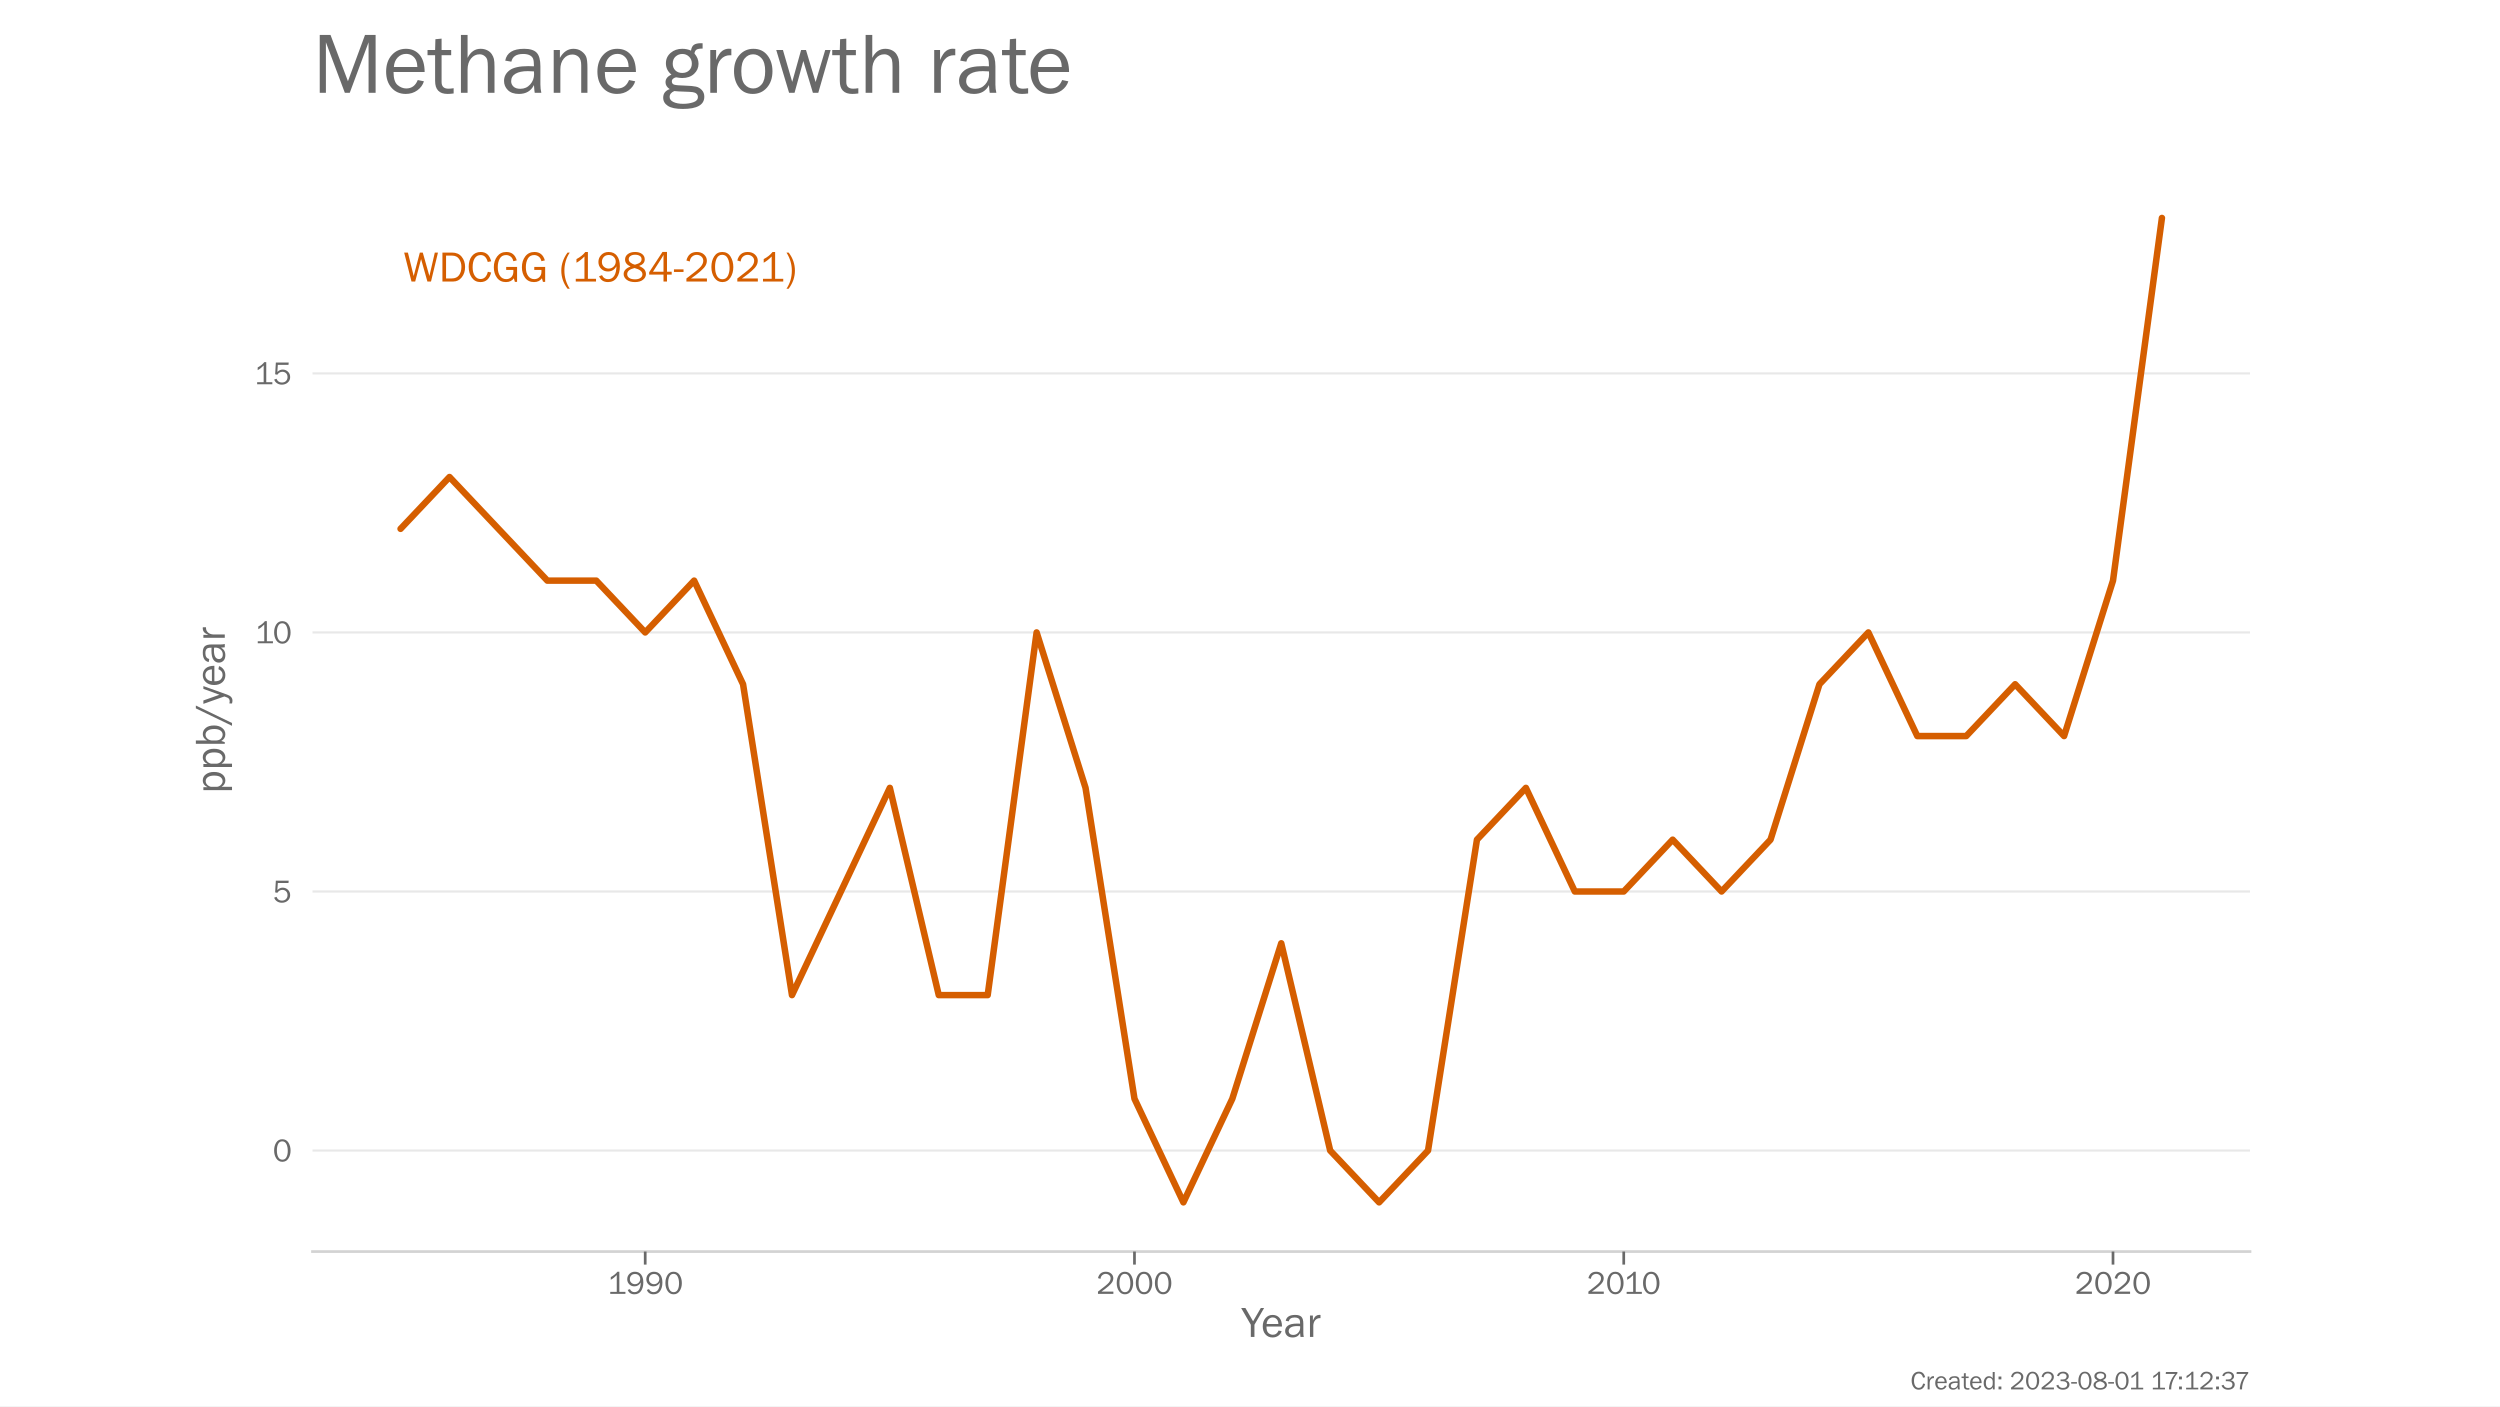
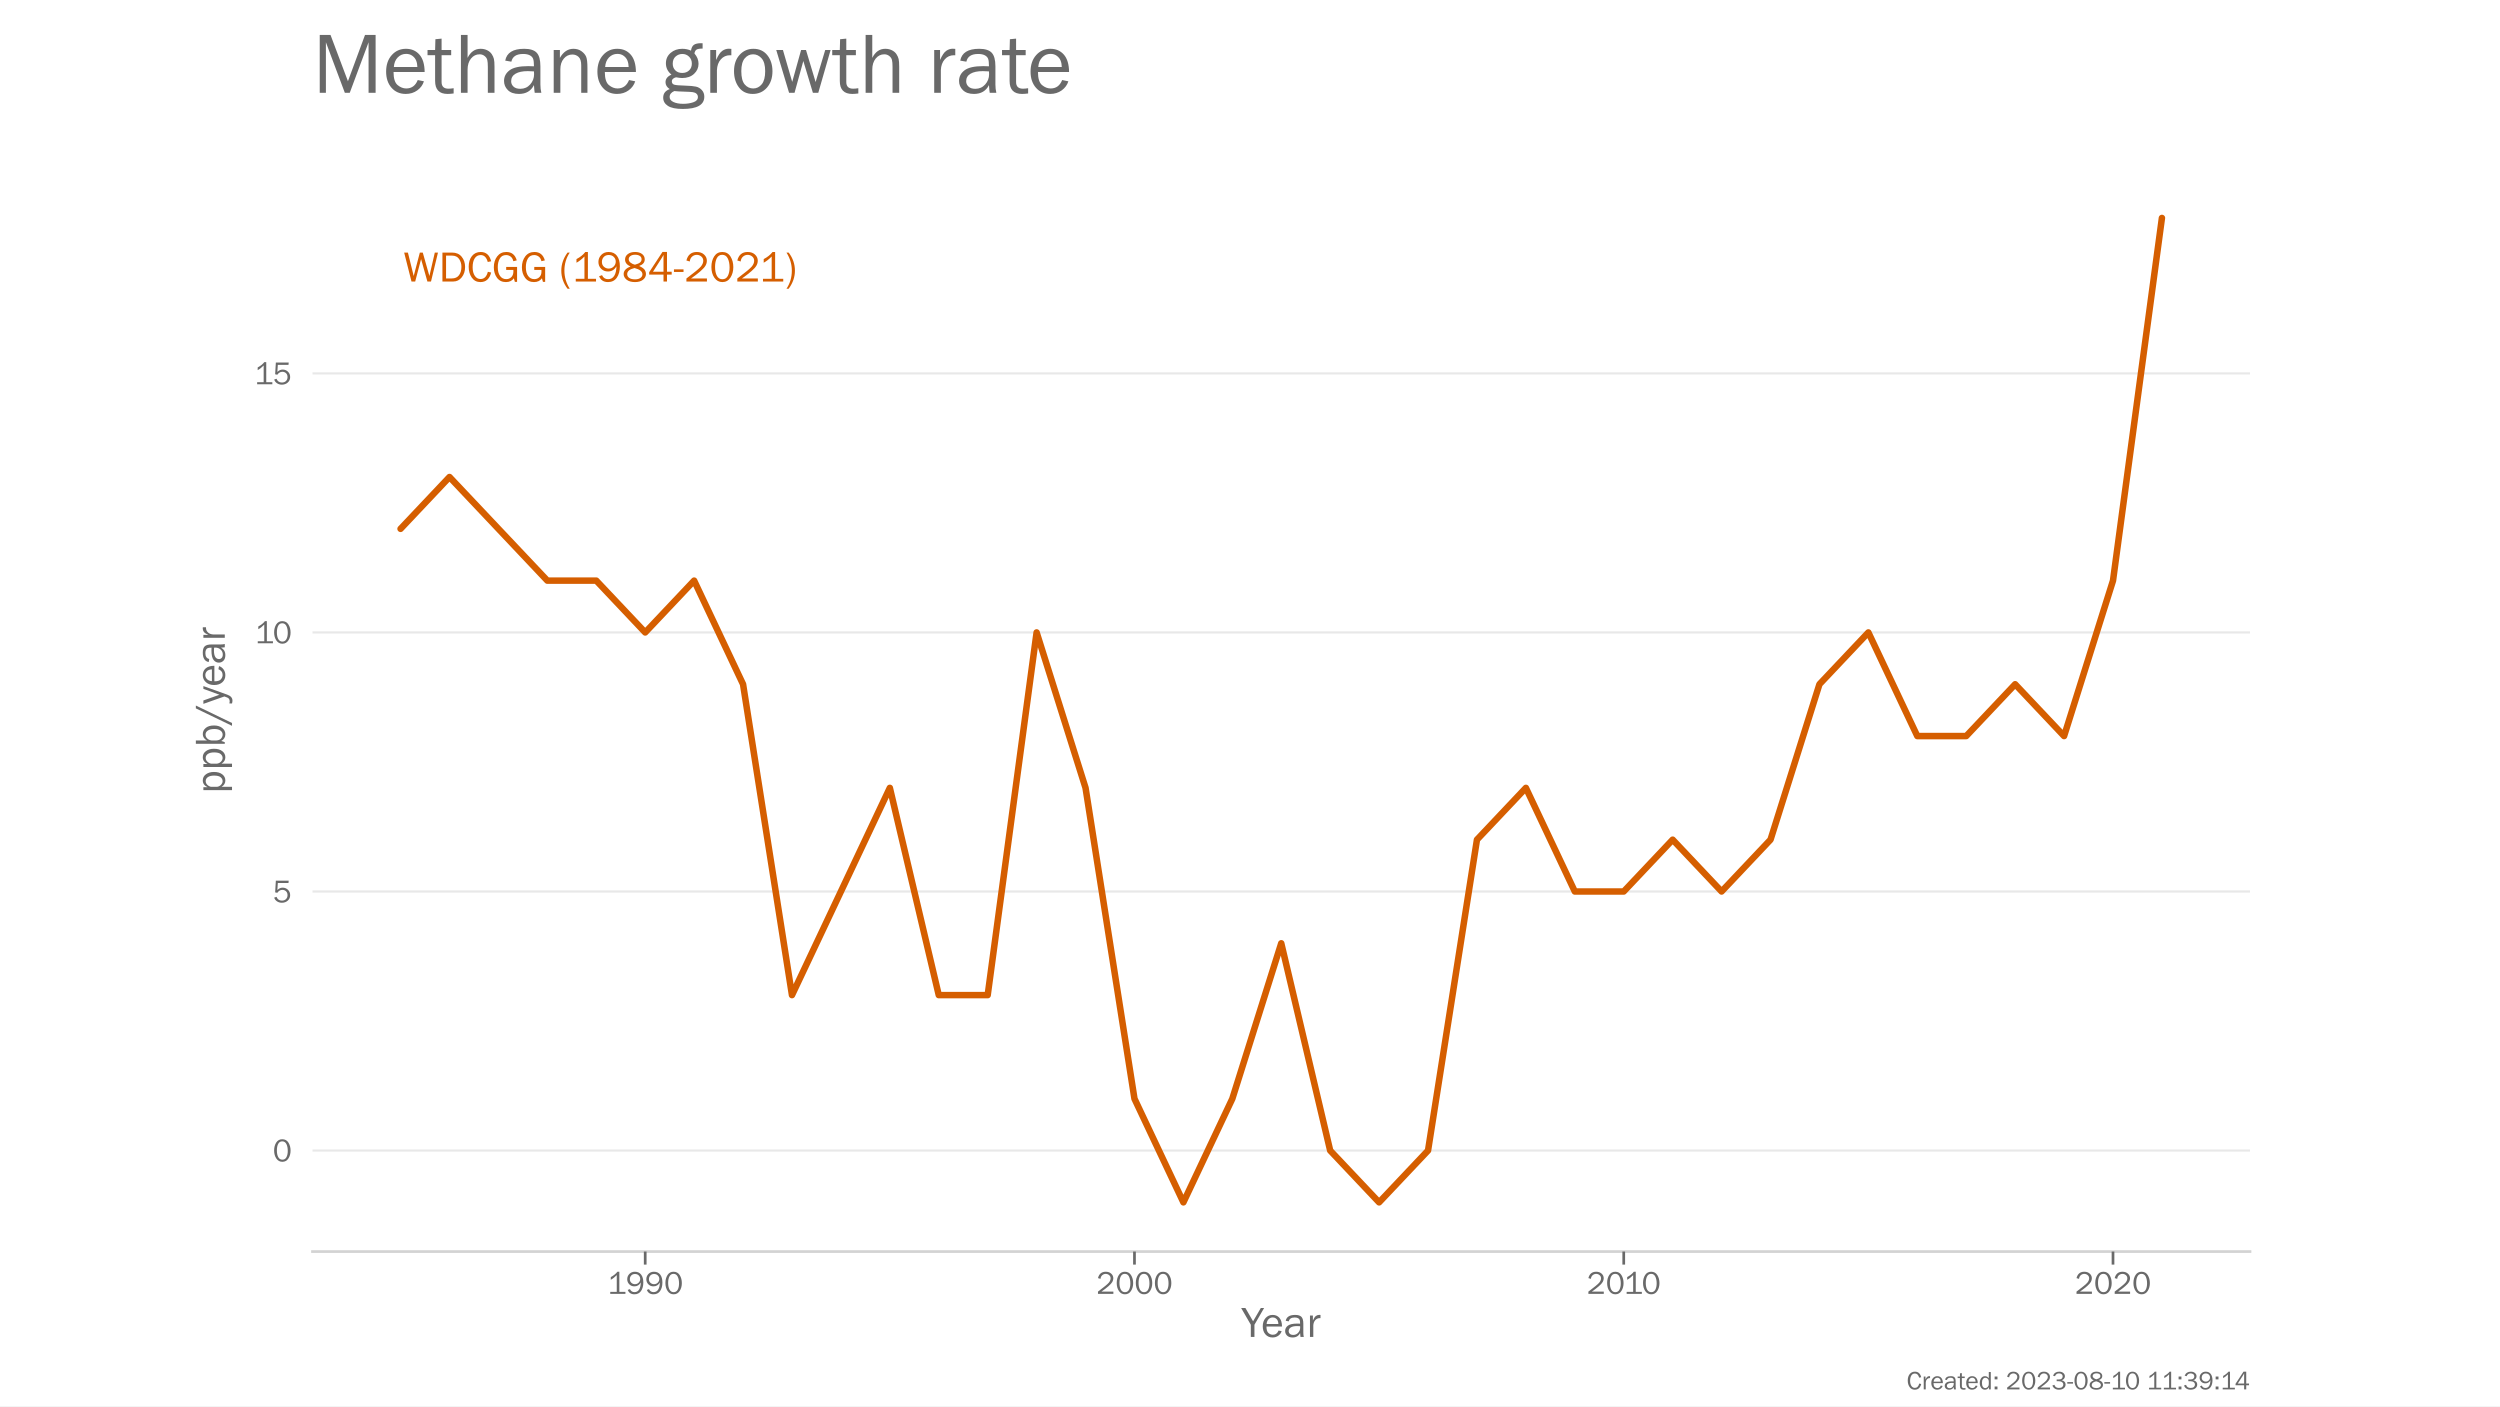
<svg xmlns="http://www.w3.org/2000/svg" xmlns:xlink="http://www.w3.org/1999/xlink" height="648pt" version="1.1" viewBox="0 0 1152 648" width="1152pt">
  <defs>
    <style type="text/css">*{stroke-linecap:butt;stroke-linejoin:round;}</style>
  </defs>
  <g id="figure_1">
    <g id="patch_1">
      <path d="M 0 648  L 1152 648  L 1152 0  L 0 0  z " style="fill:#ffffff;" />
    </g>
    <g id="axes_1">
      <g id="patch_2">
        <path d="M 144 576.72  L 1036.8 576.72  L 1036.8 77.76  L 144 77.76  z " style="fill:none;" />
      </g>
      <g id="patch_3">
        <path d="M 144 576.72  L 1036.8 576.72  " style="fill:none;stroke:#d3d3d3;stroke-linecap:square;stroke-linejoin:miter;stroke-width:1.25;" />
      </g>
      <g id="matplotlib.axis_1">
        <g id="xtick_1">
          <g id="line2d_1">
            <defs>
-               <path d="M 0 0  L 0 6  " id="m5a8152a67e" style="stroke:#696969;stroke-width:1.25;" />
-             </defs>
-             <g>
-               <use style="fill:#696969;stroke:#696969;stroke-width:1.25;" x="297.309" xlink:href="#m5a8152a67e" y="576.72" />
+               <path d="M 0 0  L 0 6  " id="m7f3aa526be" style="stroke:#696969;stroke-width:1.25;" />
+             </defs>
+             <g>
+               <use style="fill:#696969;stroke:#696969;stroke-width:1.25;" x="297.309" xlink:href="#m7f3aa526be" y="576.72" />
            </g>
          </g>
          <g id="text_1">
            <g style="fill:#696969;" transform="translate(279.82 596.2184)scale(0.15 -0.15)">
              <defs>
                <path d="M 55.859 6.203  L 55.859 0  L 9.188 0  L 9.188 6.203  L 29.203 6.203  L 29.203 57.672  Q 20.359 48.438 10.844 43.266  L 10.844 51.656  Q 23.969 58.547 31.203 68.016  L 37.156 68.016  L 37.156 6.203  z " id="FranklinGothic-Book-49" />
                <path d="M 5.719 12.156  L 12.406 14.594  Q 16.547 5.375 26.375 5.375  Q 35.891 5.375 40.703 13.375  Q 45.516 21.391 45.656 35.109  Q 39.109 23.094 25.984 23.094  Q 16.703 23.094 10.406 29.422  Q 4.109 35.75 4.109 45.062  Q 4.109 54.547 10.719 61.281  Q 17.328 68.016 27.594 68.016  Q 40.141 68.016 46.828 59.203  Q 53.516 50.391 53.516 34.969  Q 53.516 18.75 46.438 8.719  Q 39.359 -1.312 26.266 -1.312  Q 10.984 -1.312 5.719 12.156  z M 27.828 29.781  Q 34.719 29.781 39.375 34.594  Q 44.047 39.406 44.047 45.844  Q 44.047 52.094 39.625 56.578  Q 35.203 61.078 27.984 61.078  Q 20.656 61.078 16.406 56.469  Q 12.156 51.859 12.156 45.219  Q 12.156 38.094 16.859 33.938  Q 21.578 29.781 27.828 29.781  z " id="FranklinGothic-Book-57" />
                <path d="M 29.391 -1.312  Q 17.875 -1.312 10.984 8.672  Q 4.109 18.656 4.109 33.453  Q 4.109 48 10.641 58  Q 17.188 68.016 29.156 68.016  Q 41.656 68.016 48.125 57.562  Q 54.594 47.125 54.594 33.062  Q 54.594 19.281 47.953 8.984  Q 41.312 -1.312 29.391 -1.312  z M 29.438 5.219  Q 37.891 5.219 41.938 12.859  Q 46 20.516 46 32.078  Q 46 44.734 41.844 53.125  Q 37.703 61.531 29.047 61.531  Q 20.703 61.531 16.625 53.859  Q 12.547 46.188 12.547 33.688  Q 12.547 20.703 16.844 12.953  Q 21.141 5.219 29.438 5.219  z " id="FranklinGothic-Book-48" />
              </defs>
              <use xlink:href="#FranklinGothic-Book-49" />
              <use x="57.268" xlink:href="#FranklinGothic-Book-57" />
              <use x="115.91" xlink:href="#FranklinGothic-Book-57" />
              <use x="174.553" xlink:href="#FranklinGothic-Book-48" />
            </g>
          </g>
        </g>
        <g id="xtick_2">
          <g id="line2d_2">
            <g>
-               <use style="fill:#696969;stroke:#696969;stroke-width:1.25;" x="522.764" xlink:href="#m5a8152a67e" y="576.72" />
+               <use style="fill:#696969;stroke:#696969;stroke-width:1.25;" x="522.764" xlink:href="#m7f3aa526be" y="576.72" />
            </g>
          </g>
          <g id="text_2">
            <g style="fill:#696969;" transform="translate(505.1714 596.2184)scale(0.15 -0.15)">
              <defs>
                <path d="M 52.484 6.938  L 52.484 0  L 5.172 0  L 5.172 6.938  Q 33.203 27.938 38.594 34.594  Q 44 41.266 44 47.797  Q 44 53.906 39.453 57.656  Q 34.906 61.422 29 61.422  Q 22.906 61.422 18.219 57.297  Q 13.531 53.172 12.938 46.094  L 5.172 48.438  Q 10.062 68.016 29.109 68.016  Q 39.406 68.016 45.844 62.156  Q 52.297 56.297 52.297 47.859  Q 52.297 42.047 49.234 36.672  Q 46.188 31.297 37.688 23.828  Q 29.203 16.359 15.719 6.938  z " id="FranklinGothic-Book-50" />
              </defs>
              <use xlink:href="#FranklinGothic-Book-50" />
              <use x="58.643" xlink:href="#FranklinGothic-Book-48" />
              <use x="117.285" xlink:href="#FranklinGothic-Book-48" />
              <use x="175.928" xlink:href="#FranklinGothic-Book-48" />
            </g>
          </g>
        </g>
        <g id="xtick_3">
          <g id="line2d_3">
            <g>
-               <use style="fill:#696969;stroke:#696969;stroke-width:1.25;" x="748.218" xlink:href="#m5a8152a67e" y="576.72" />
+               <use style="fill:#696969;stroke:#696969;stroke-width:1.25;" x="748.218" xlink:href="#m7f3aa526be" y="576.72" />
            </g>
          </g>
          <g id="text_3">
            <g style="fill:#696969;" transform="translate(731.151 596.2184)scale(0.15 -0.15)">
              <use xlink:href="#FranklinGothic-Book-50" />
              <use x="58.643" xlink:href="#FranklinGothic-Book-48" />
              <use x="113.535" xlink:href="#FranklinGothic-Book-49" />
              <use x="168.928" xlink:href="#FranklinGothic-Book-48" />
            </g>
          </g>
        </g>
        <g id="xtick_4">
          <g id="line2d_4">
            <g>
-               <use style="fill:#696969;stroke:#696969;stroke-width:1.25;" x="973.673" xlink:href="#m5a8152a67e" y="576.72" />
+               <use style="fill:#696969;stroke:#696969;stroke-width:1.25;" x="973.673" xlink:href="#m7f3aa526be" y="576.72" />
            </g>
          </g>
          <g id="text_4">
            <g style="fill:#696969;" transform="translate(956.0805 596.2184)scale(0.15 -0.15)">
              <use xlink:href="#FranklinGothic-Book-50" />
              <use x="58.643" xlink:href="#FranklinGothic-Book-48" />
              <use x="117.285" xlink:href="#FranklinGothic-Book-50" />
              <use x="175.928" xlink:href="#FranklinGothic-Book-48" />
            </g>
          </g>
        </g>
        <g id="text_5">
          <g style="fill:#696969;" transform="translate(572.1094 616.0481)scale(0.2 -0.2)">
            <defs>
              <path d="M 52 66.656  L 29.688 28.031  L 29.688 0  L 21.344 0  L 21.344 28.031  L -0.984 66.656  L 8.844 66.656  L 26.562 35.984  L 44.391 66.656  z " id="FranklinGothic-Book-89" />
              <path d="M 40.234 14.703  L 47.359 13.234  Q 45.406 6.938 39.734 2.812  Q 34.078 -1.312 26.422 -1.312  Q 16.312 -1.312 10.062 5.781  Q 3.812 12.891 3.812 24.422  Q 3.812 36.188 10.297 43.438  Q 16.797 50.688 26.609 50.688  Q 36.281 50.688 42.156 44  Q 48.047 37.312 48.188 23.969  L 12.359 23.969  Q 12.359 12.797 17.047 8.891  Q 21.734 4.984 26.953 4.984  Q 36.375 4.984 40.234 14.703  z M 39.797 29.688  Q 39.703 33.844 38.422 37.062  Q 37.156 40.281 34.125 42.547  Q 31.109 44.828 26.859 44.828  Q 21.141 44.828 17.156 40.719  Q 13.188 36.625 12.703 29.688  z " id="FranklinGothic-Book-101" />
              <path d="M 46.297 0  L 38.672 0  Q 38.234 2.344 37.797 8.891  Q 32.719 -1.312 20.516 -1.312  Q 12.203 -1.312 7.766 3.078  Q 3.328 7.469 3.328 13.625  Q 3.328 21.094 9.672 25.906  Q 16.016 30.719 31.25 30.719  Q 33.297 30.719 37.797 30.516  Q 37.797 36.375 36.891 38.984  Q 35.984 41.609 33.047 43.172  Q 30.125 44.734 25.344 44.734  Q 13.672 44.734 11.766 35.844  L 4.688 37.062  Q 7.281 50.688 26.469 50.688  Q 36.672 50.688 40.938 46.172  Q 45.219 41.656 45.219 30.516  L 45.219 9.578  Q 45.219 4.344 46.297 0  z M 37.797 24.656  Q 33.109 24.953 30.672 24.953  Q 21.578 24.953 16.547 21.969  Q 11.531 19 11.531 13.281  Q 11.531 9.672 14.234 7.125  Q 16.938 4.594 22.078 4.594  Q 29 4.594 33.469 9.625  Q 37.938 14.656 37.938 21.438  Q 37.938 22.797 37.797 24.656  z " id="FranklinGothic-Book-97" />
              <path d="M 15.328 0  L 7.672 0  L 7.672 49.312  L 14.406 49.312  L 14.406 37.797  Q 17.969 45.953 21.547 48.359  Q 25.141 50.781 28.906 50.781  Q 30.078 50.781 31.938 50.594  L 31.938 43.266  L 30.375 43.266  Q 24.031 43.266 19.828 38.531  Q 15.625 33.797 15.328 26.078  z " id="FranklinGothic-Book-114" />
            </defs>
            <use xlink:href="#FranklinGothic-Book-89" />
            <use x="45.025" xlink:href="#FranklinGothic-Book-101" />
            <use x="97.076" xlink:href="#FranklinGothic-Book-97" />
            <use x="149.957" xlink:href="#FranklinGothic-Book-114" />
          </g>
        </g>
      </g>
      <g id="matplotlib.axis_2">
        <g id="ytick_1">
          <g id="line2d_5">
-             <path clip-path="url(#p3b2cd8ef9c)" d="M 144 530.166  L 1036.8 530.166  " style="fill:none;stroke:#d3d3d3;stroke-linecap:round;stroke-opacity:0.5;" />
+             <path clip-path="url(#pd690593b6e)" d="M 144 530.166  L 1036.8 530.166  " style="fill:none;stroke:#d3d3d3;stroke-linecap:round;stroke-opacity:0.5;" />
          </g>
          <g id="text_6">
            <g style="fill:#696969;" transform="translate(125.7039 535.1655)scale(0.15 -0.15)">
              <use xlink:href="#FranklinGothic-Book-48" />
            </g>
          </g>
        </g>
        <g id="ytick_2">
          <g id="line2d_6">
-             <path clip-path="url(#p3b2cd8ef9c)" d="M 144 410.798  L 1036.8 410.798  " style="fill:none;stroke:#d3d3d3;stroke-linecap:round;stroke-opacity:0.5;" />
+             <path clip-path="url(#pd690593b6e)" d="M 144 410.798  L 1036.8 410.798  " style="fill:none;stroke:#d3d3d3;stroke-linecap:round;stroke-opacity:0.5;" />
          </g>
          <g id="text_7">
            <g style="fill:#696969;" transform="translate(125.7039 415.7971)scale(0.15 -0.15)">
              <defs>
                <path d="M 48.875 66.656  L 48.188 59.469  L 15.438 59.469  L 14.016 37.844  Q 21.438 45.125 30.328 45.125  Q 39.703 45.125 46.516 38.625  Q 53.328 32.125 53.328 22.016  Q 53.328 11.766 45.922 5.219  Q 38.531 -1.312 27.828 -1.312  Q 19.438 -1.312 12.891 3.078  Q 6.344 7.469 4.297 14.453  L 11.422 16.891  Q 15.828 5.281 27.938 5.281  Q 35.891 5.281 40.578 9.984  Q 45.266 14.703 45.266 22.016  Q 45.266 29.688 40.625 33.984  Q 35.984 38.281 29.5 38.281  Q 20.016 38.281 13.812 29.203  L 7.234 30.609  L 9.375 66.656  z " id="FranklinGothic-Book-53" />
              </defs>
              <use xlink:href="#FranklinGothic-Book-53" />
            </g>
          </g>
        </g>
        <g id="ytick_3">
          <g id="line2d_7">
-             <path clip-path="url(#p3b2cd8ef9c)" d="M 144 291.429  L 1036.8 291.429  " style="fill:none;stroke:#d3d3d3;stroke-linecap:round;stroke-opacity:0.5;" />
+             <path clip-path="url(#pd690593b6e)" d="M 144 291.429  L 1036.8 291.429  " style="fill:none;stroke:#d3d3d3;stroke-linecap:round;stroke-opacity:0.5;" />
          </g>
          <g id="text_8">
            <g style="fill:#696969;" transform="translate(117.3953 296.4287)scale(0.15 -0.15)">
              <use xlink:href="#FranklinGothic-Book-49" />
              <use x="55.393" xlink:href="#FranklinGothic-Book-48" />
            </g>
          </g>
        </g>
        <g id="ytick_4">
          <g id="line2d_8">
-             <path clip-path="url(#p3b2cd8ef9c)" d="M 144 172.061  L 1036.8 172.061  " style="fill:none;stroke:#d3d3d3;stroke-linecap:round;stroke-opacity:0.5;" />
+             <path clip-path="url(#pd690593b6e)" d="M 144 172.061  L 1036.8 172.061  " style="fill:none;stroke:#d3d3d3;stroke-linecap:round;stroke-opacity:0.5;" />
          </g>
          <g id="text_9">
            <g style="fill:#696969;" transform="translate(117.1141 177.0603)scale(0.15 -0.15)">
              <use xlink:href="#FranklinGothic-Book-49" />
              <use x="57.268" xlink:href="#FranklinGothic-Book-53" />
            </g>
          </g>
        </g>
        <g id="text_10">
          <g style="fill:#696969;" transform="translate(103.5797 365.6369)rotate(-90)scale(0.2 -0.2)">
            <defs>
              <path d="M 15.328 -16.656  L 7.672 -16.656  L 7.672 49.312  L 14.547 49.312  L 14.547 39.75  Q 19.781 50.688 30.125 50.688  Q 38.875 50.688 44.234 43.375  Q 49.609 36.078 49.609 24.906  Q 49.609 12.844 44.094 5.766  Q 38.578 -1.312 29.938 -1.312  Q 20.656 -1.312 15.328 7.516  z M 15.328 31.781  L 15.328 17.922  Q 16.062 12.312 20.062 8.641  Q 24.078 4.984 28.422 4.984  Q 33.453 4.984 37.328 9.375  Q 41.219 13.766 41.219 24.562  Q 41.219 33.891 37.703 38.938  Q 34.188 44 28.375 44  Q 23.781 44 20.141 40.422  Q 16.5 36.859 15.328 31.781  z " id="FranklinGothic-Book-112" />
              <path d="M 11.375 0  L 7.672 0  L 7.672 66.656  L 15.328 66.656  L 15.328 41.109  Q 20.609 50.688 29.891 50.688  Q 38.375 50.688 44.109 44  Q 49.859 37.312 49.859 24.562  Q 49.859 13.578 44.219 6.125  Q 38.578 -1.312 29.547 -1.312  Q 19.484 -1.312 14.109 8.156  z M 15.328 19.344  Q 15.875 11.766 20 8.344  Q 24.125 4.938 28.719 4.938  Q 34.578 4.938 38.156 10.016  Q 41.75 15.094 41.75 23.922  Q 41.75 33.453 38.281 38.891  Q 34.812 44.344 28.656 44.344  Q 23.828 44.344 19.938 40.453  Q 16.062 36.578 15.328 30.422  z " id="FranklinGothic-Book-98" />
              <path d="M 1.859 -16.656  L -4.688 -16.656  L 35.547 66.656  L 42.094 66.656  z " id="FranklinGothic-Book-47" />
              <path d="M 41.5 49.312  L 21.734 -5.766  Q 17.438 -17.672 8.016 -17.672  Q 5.031 -17.672 1.422 -16.656  L 1.422 -10.641  Q 4.391 -11.328 6.547 -11.328  Q 10.203 -11.328 12.672 -9.219  Q 15.141 -7.125 17.578 0.922  L 0.531 49.312  L 8.344 49.312  L 21.531 12.25  L 35.062 49.312  z " id="FranklinGothic-Book-121" />
            </defs>
            <use xlink:href="#FranklinGothic-Book-112" />
            <use x="53.418" xlink:href="#FranklinGothic-Book-112" />
            <use x="106.836" xlink:href="#FranklinGothic-Book-98" />
            <use x="160.547" xlink:href="#FranklinGothic-Book-47" />
            <use x="205.957" xlink:href="#FranklinGothic-Book-121" />
            <use x="246.086" xlink:href="#FranklinGothic-Book-101" />
            <use x="298.137" xlink:href="#FranklinGothic-Book-97" />
            <use x="351.018" xlink:href="#FranklinGothic-Book-114" />
          </g>
        </g>
      </g>
      <g id="text_11">
        <g style="fill:#696969;" transform="translate(144 42.76)scale(0.4 -0.4)">
          <defs>
            <path d="M 72.703 0  L 64.594 0  L 64.594 58.203  L 42.922 0  L 37.25 0  L 15.438 58.203  L 15.438 0  L 8.344 0  L 8.344 66.656  L 20.75 66.656  L 40.828 13.328  L 60.5 66.656  L 72.703 66.656  z " id="FranklinGothic-Book-77" />
            <path d="M 30.031 5.281  L 30.031 -0.781  Q 25.984 -1.312 23 -1.312  Q 8.688 -1.312 8.688 13.625  L 8.688 43.312  L -0.047 43.312  L -0.047 49.312  L 8.688 49.312  L 9.031 61.719  L 16.156 62.406  L 16.156 49.312  L 27.203 49.312  L 27.203 43.312  L 16.156 43.312  L 16.156 12.359  Q 16.156 4.734 24.078 4.734  Q 26.703 4.734 30.031 5.281  z " id="FranklinGothic-Book-116" />
            <path d="M 46.344 0  L 38.672 0  L 38.672 29.938  Q 38.672 35.203 38.016 37.844  Q 37.359 40.484 34.891 42.406  Q 32.422 44.344 29.203 44.344  Q 23.297 44.344 19.312 39.5  Q 15.328 34.672 15.328 26.562  L 15.328 0  L 7.672 0  L 7.672 66.656  L 15.328 66.656  L 15.328 40.234  Q 20.562 50.688 30.281 50.688  Q 34.625 50.688 38.016 48.969  Q 41.406 47.266 43.203 44.484  Q 45.016 41.703 45.672 38.984  Q 46.344 36.281 46.344 29.938  z " id="FranklinGothic-Book-104" />
            <path d="M 46.531 0  L 39.359 0  L 39.359 31.688  Q 39.359 38.531 36.375 41.312  Q 33.406 44.094 29.156 44.094  Q 23.297 44.094 19.312 39.406  Q 15.328 34.719 15.328 27.047  L 15.328 0  L 7.672 0  L 7.672 49.312  L 14.797 49.312  L 14.797 40.234  Q 20.797 50.688 30.375 50.688  Q 35.891 50.688 39.766 47.828  Q 43.656 44.969 45.094 41.406  Q 46.531 37.844 46.531 28.516  z " id="FranklinGothic-Book-110" />
            <path id="FranklinGothic-Book-32" />
            <path d="M 47.953 57.031  L 47.953 50.922  Q 42.672 50.922 40.891 49.703  Q 39.109 48.484 38.531 45.312  Q 43.266 39.844 43.266 33.406  Q 43.266 26.656 38.109 21.828  Q 32.953 17 24.266 17  Q 22.312 17 20.906 17.281  Q 18.219 17.828 17.531 17.828  Q 16.219 17.828 14.359 16.531  Q 12.5 15.234 12.5 13.188  Q 12.5 10.25 15.188 9.375  Q 17.875 8.5 27.828 8.25  Q 36.281 8.016 40.312 7.109  Q 44.344 6.203 47.125 3.094  Q 49.906 0 49.906 -4.5  Q 49.906 -18.609 25.094 -18.609  Q 13.328 -18.609 7.938 -15.062  Q 2.547 -11.531 2.547 -5.609  Q 2.547 1.562 10.062 4.25  Q 5.219 7.422 5.219 12.203  Q 5.219 17.922 12.062 20.953  Q 5.672 26.125 5.672 33.984  Q 5.672 41.312 11.141 46  Q 16.609 50.688 24.469 50.688  Q 30.031 50.688 34.578 48.578  Q 35.297 53.422 37.953 55.266  Q 40.625 57.125 46.047 57.125  Q 46.578 57.125 47.953 57.031  z M 24.516 22.859  Q 29.391 22.859 32.469 25.859  Q 35.547 28.859 35.547 33.641  Q 35.547 38.531 32.344 41.625  Q 29.156 44.734 24.609 44.734  Q 20.266 44.734 16.891 41.828  Q 13.531 38.922 13.531 33.547  Q 13.531 28.766 16.547 25.812  Q 19.578 22.859 24.516 22.859  z M 15.328 2  Q 9.969 -0.344 9.969 -4.781  Q 9.969 -8.547 14.375 -10.625  Q 18.797 -12.703 25.641 -12.703  Q 31.984 -12.703 37.25 -10.906  Q 42.531 -9.125 42.531 -4.891  Q 42.531 -2.594 40.969 -1.125  Q 39.406 0.344 36.688 0.734  Q 33.984 1.125 27.25 1.312  Q 19.188 1.516 15.328 2  z " id="FranklinGothic-Book-103" />
            <path d="M 25.344 -1.312  Q 15.188 -1.312 9.5 6.203  Q 3.812 13.719 3.812 24.859  Q 3.812 36.625 10.203 43.656  Q 16.609 50.688 26.125 50.688  Q 36.328 50.688 42.203 43.281  Q 48.094 35.891 48.094 24.812  Q 48.094 13.281 41.75 5.984  Q 35.406 -1.312 25.344 -1.312  z M 25.922 4.984  Q 31.781 4.984 35.734 9.812  Q 39.703 14.656 39.703 24.859  Q 39.703 35.109 35.547 39.719  Q 31.391 44.344 25.828 44.344  Q 20.125 44.344 16.156 39.672  Q 12.203 35.016 12.203 24.906  Q 12.203 14.203 16.156 9.594  Q 20.125 4.984 25.922 4.984  z " id="FranklinGothic-Book-111" />
            <path d="M 64.5 49.312  L 50.297 0  L 44.094 0  L 33.062 36.625  L 22.953 0  L 16.656 0  L 1.859 49.312  L 9.578 49.312  L 20.266 12.547  L 30.516 49.312  L 36.141 49.312  L 47.219 12.406  L 58.297 49.312  z " id="FranklinGothic-Book-119" />
          </defs>
          <use xlink:href="#FranklinGothic-Book-77" />
          <use x="81.006" xlink:href="#FranklinGothic-Book-101" />
          <use x="132.557" xlink:href="#FranklinGothic-Book-116" />
          <use x="163.318" xlink:href="#FranklinGothic-Book-104" />
          <use x="217.322" xlink:href="#FranklinGothic-Book-97" />
          <use x="270.203" xlink:href="#FranklinGothic-Book-110" />
          <use x="324.402" xlink:href="#FranklinGothic-Book-101" />
          <use x="376.453" xlink:href="#FranklinGothic-Book-32" />
          <use x="401.453" xlink:href="#FranklinGothic-Book-103" />
          <use x="450.574" xlink:href="#FranklinGothic-Book-114" />
          <use x="481.783" xlink:href="#FranklinGothic-Book-111" />
          <use x="532.361" xlink:href="#FranklinGothic-Book-119" />
          <use x="598.768" xlink:href="#FranklinGothic-Book-116" />
          <use x="629.529" xlink:href="#FranklinGothic-Book-104" />
          <use x="683.533" xlink:href="#FranklinGothic-Book-32" />
          <use x="708.533" xlink:href="#FranklinGothic-Book-114" />
          <use x="741.492" xlink:href="#FranklinGothic-Book-97" />
          <use x="794.373" xlink:href="#FranklinGothic-Book-116" />
          <use x="823.385" xlink:href="#FranklinGothic-Book-101" />
        </g>
      </g>
      <g id="legend_1">
        <g id="line2d_9" />
        <g id="text_12">
          <g style="fill:#d55e00;" transform="translate(185.856 129.7184)scale(0.2 -0.2)">
            <defs>
              <path d="M 79.828 66.656  L 63.766 0  L 55.422 0  L 40.875 51.703  L 27.344 0  L 18.797 0  L 1.906 66.656  L 10.547 66.656  L 23.875 12.641  L 38.031 66.656  L 44.781 66.656  L 60.062 12.641  L 72.516 66.656  z " id="FranklinGothic-Book-87" />
              <path d="M 8.344 0  L 8.344 66.656  L 30.719 66.656  Q 44.828 66.656 52.688 57.031  Q 60.547 47.406 60.547 33.5  Q 60.547 19.391 52.875 9.688  Q 45.219 0 33.453 0  z M 16.703 7.078  L 30.219 7.078  Q 40.969 7.078 46.531 14.5  Q 52.094 21.922 52.094 34.078  Q 52.094 43.953 46.797 51.812  Q 41.5 59.672 30.219 59.672  L 16.703 59.672  z " id="FranklinGothic-Book-68" />
              <path d="M 48.297 22.406  L 55.906 20.703  Q 50.438 -1.312 31.203 -1.312  Q 18.562 -1.312 11.359 8.891  Q 4.156 19.094 4.156 33.984  Q 4.156 49.359 11.672 58.688  Q 19.188 68.016 31.844 68.016  Q 50.594 68.016 55.906 46.578  L 48.047 45.016  Q 43.75 60.938 31.781 60.938  Q 22.953 60.938 18.094 53.531  Q 13.234 46.141 13.234 32.766  Q 13.234 20.516 18.203 13.109  Q 23.188 5.719 31.391 5.719  Q 44.141 5.719 48.297 22.406  z " id="FranklinGothic-Book-67" />
              <path d="M 57.719 33.594  L 57.719 -0.875  L 52.594 -0.875  L 50.297 7.469  Q 44.141 -1.312 31.984 -1.312  Q 18.797 -1.312 11.469 8.594  Q 4.156 18.5 4.156 32.672  Q 4.156 47.797 11.906 57.906  Q 19.672 68.016 33.016 68.016  Q 51.422 68.016 57.031 48.688  L 49.125 46.781  Q 47.406 54.203 42.719 57.562  Q 38.031 60.938 32.469 60.938  Q 22.609 60.938 17.922 52.969  Q 13.234 45.016 13.234 33.016  Q 13.234 20.062 18.484 12.766  Q 23.734 5.469 32.766 5.469  Q 39.797 5.469 44.5 10.125  Q 49.219 14.797 49.219 23  Q 49.219 24.516 49.125 26.609  L 32.625 26.609  L 32.625 33.594  z " id="FranklinGothic-Book-71" />
              <path d="M 24.703 -16.656  L 19.578 -16.656  Q 5.219 2.203 5.219 25.094  Q 5.219 46.969 19.578 66.656  L 24.703 66.656  Q 12.359 48.25 12.359 25  Q 12.359 2.828 24.703 -16.656  z " id="FranklinGothic-Book-40" />
              <path d="M 19.484 34.578  Q 6.844 40.094 6.844 50.594  Q 6.844 58.203 13.141 63.109  Q 19.438 68.016 29.828 68.016  Q 40.094 68.016 46.141 63.297  Q 52.203 58.594 52.203 50.984  Q 52.203 40.375 39.266 35.797  Q 49.703 30.953 52.359 26.453  Q 55.031 21.969 55.031 17.484  Q 55.031 9.469 48.219 4.078  Q 41.406 -1.312 29.734 -1.312  Q 17.281 -1.312 10.438 4.172  Q 3.609 9.672 3.609 17.234  Q 3.609 28.516 19.484 34.578  z M 29.594 38.719  Q 37.984 40.969 41.453 43.891  Q 44.922 46.828 44.922 51.219  Q 44.922 56.344 40.797 59  Q 36.672 61.672 29.938 61.672  Q 23.484 61.672 19.375 58.859  Q 15.281 56.062 15.281 51.312  Q 15.281 46.625 19.844 43.203  Q 24.422 39.797 29.594 38.719  z M 28.656 31.062  Q 11.766 27.047 11.766 16.938  Q 11.766 11.672 16.375 8.328  Q 21 4.984 29.984 4.984  Q 37.594 4.984 42.234 8.25  Q 46.875 11.531 46.875 16.609  Q 46.875 26.312 28.656 31.062  z " id="FranklinGothic-Book-56" />
              <path d="M 44.094 0  L 36.031 0  L 36.031 15.875  L 3.078 15.875  L 3.078 21.484  L 33.641 68.062  L 44.094 68.062  L 44.094 22.469  L 54.891 22.469  L 54.891 15.875  L 44.094 15.875  z M 36.031 22.469  L 36.031 54  Q 36.031 57.422 36.188 61.375  Q 34.078 57.516 32.562 55.125  L 11.766 22.469  z " id="FranklinGothic-Book-52" />
              <path d="M 23.531 27.984  L 23.531 22.016  L 1.469 22.016  L 1.469 27.984  z " id="FranklinGothic-Book-45" />
              <path d="M 4.641 66.656  L 9.719 66.656  Q 24.125 47.797 24.125 24.906  Q 24.125 3.031 9.719 -16.656  L 4.641 -16.656  Q 17 1.766 17 25  Q 17 47.172 4.641 66.656  z " id="FranklinGothic-Book-41" />
            </defs>
            <use xlink:href="#FranklinGothic-Book-87" />
            <use x="81.738" xlink:href="#FranklinGothic-Book-68" />
            <use x="146.436" xlink:href="#FranklinGothic-Book-67" />
            <use x="204.346" xlink:href="#FranklinGothic-Book-71" />
            <use x="269.043" xlink:href="#FranklinGothic-Book-71" />
            <use x="333.74" xlink:href="#FranklinGothic-Book-32" />
            <use x="358.74" xlink:href="#FranklinGothic-Book-40" />
            <use x="388.086" xlink:href="#FranklinGothic-Book-49" />
            <use x="445.354" xlink:href="#FranklinGothic-Book-57" />
            <use x="503.996" xlink:href="#FranklinGothic-Book-56" />
            <use x="563.389" xlink:href="#FranklinGothic-Book-52" />
            <use x="622.031" xlink:href="#FranklinGothic-Book-45" />
            <use x="647.031" xlink:href="#FranklinGothic-Book-50" />
            <use x="705.674" xlink:href="#FranklinGothic-Book-48" />
            <use x="764.316" xlink:href="#FranklinGothic-Book-50" />
            <use x="819.459" xlink:href="#FranklinGothic-Book-49" />
            <use x="878.102" xlink:href="#FranklinGothic-Book-41" />
          </g>
        </g>
      </g>
      <g id="line2d_10">
-         <path clip-path="url(#p3b2cd8ef9c)" d="M 184.582 243.682  L 207.127 219.808  L 229.673 243.682  L 252.218 267.556  L 274.764 267.556  L 297.309 291.429  L 319.855 267.556  L 342.4 315.303  L 364.945 458.545  L 387.491 410.798  L 410.036 363.051  L 432.582 458.545  L 455.127 458.545  L 477.673 291.429  L 500.218 363.051  L 522.764 506.293  L 545.309 554.04  L 567.855 506.293  L 590.4 434.672  L 612.945 530.166  L 635.491 554.04  L 658.036 530.166  L 680.582 386.924  L 703.127 363.051  L 725.673 410.798  L 748.218 410.798  L 770.764 386.924  L 793.309 410.798  L 815.855 386.924  L 838.4 315.303  L 860.945 291.429  L 883.491 339.177  L 906.036 339.177  L 928.582 315.303  L 951.127 339.177  L 973.673 267.556  L 996.218 100.44  " style="fill:none;stroke:#d55e00;stroke-linecap:round;stroke-width:3;" />
+         <path clip-path="url(#pd690593b6e)" d="M 184.582 243.682  L 207.127 219.808  L 229.673 243.682  L 252.218 267.556  L 274.764 267.556  L 297.309 291.429  L 319.855 267.556  L 342.4 315.303  L 364.945 458.545  L 387.491 410.798  L 410.036 363.051  L 432.582 458.545  L 455.127 458.545  L 477.673 291.429  L 500.218 363.051  L 522.764 506.293  L 545.309 554.04  L 567.855 506.293  L 590.4 434.672  L 612.945 530.166  L 635.491 554.04  L 658.036 530.166  L 680.582 386.924  L 703.127 363.051  L 725.673 410.798  L 748.218 410.798  L 770.764 386.924  L 793.309 410.798  L 815.855 386.924  L 838.4 315.303  L 860.945 291.429  L 883.491 339.177  L 906.036 339.177  L 928.582 315.303  L 951.127 339.177  L 973.673 267.556  L 996.218 100.44  " style="fill:none;stroke:#d55e00;stroke-linecap:round;stroke-width:3;" />
      </g>
    </g>
    <g id="text_13">
      <g id="patch_4">
-         <path d="M 876.429 646.183  L 1040.76 646.183  L 1040.76 628.265  L 876.429 628.265  z " style="fill:#ffffff;stroke:#ffffff;stroke-linejoin:miter;" />
-       </g>
-       <g style="fill:#696969;" transform="translate(880.3894 640.224)scale(0.12 -0.12)">
+         <path d="M 874.629 646.183  L 1040.76 646.183  L 1040.76 628.265  L 874.629 628.265  z " style="fill:#ffffff;stroke:#ffffff;stroke-linejoin:miter;" />
+       </g>
+       <g style="fill:#696969;" transform="translate(878.5894 640.224)scale(0.12 -0.12)">
        <defs>
          <path d="M 46.188 66.656  L 46.188 0  L 39.203 0  L 39.203 8.453  Q 34.031 -1.312 23.641 -1.312  Q 14.984 -1.312 9.422 5.938  Q 3.859 13.188 3.859 24.266  Q 3.859 35.594 9.375 43.141  Q 14.891 50.688 24.031 50.688  Q 32.906 50.688 38.531 42.578  L 38.531 66.656  z M 38.531 30.281  Q 38.531 36.766 34.562 40.672  Q 30.609 44.578 25.344 44.578  Q 19.625 44.578 15.938 39.5  Q 12.25 34.422 12.25 25.25  Q 12.25 15.328 15.641 10.156  Q 19.047 4.984 24.953 4.984  Q 30.328 4.984 34.422 9.469  Q 38.531 13.969 38.531 20.016  z " id="FranklinGothic-Book-100" />
          <path d="M 17.969 49.312  L 17.969 38.375  L 7.078 38.375  L 7.078 49.312  z M 17.969 10.984  L 17.969 0  L 7.078 0  L 7.078 10.984  z " id="FranklinGothic-Book-58" />
          <path d="M 19.344 31.344  L 19.344 37.984  L 26.953 37.984  Q 35.297 37.984 38.891 41.406  Q 42.484 44.828 42.484 49.703  Q 42.484 55.078 38.469 58.219  Q 34.469 61.375 28.422 61.375  Q 17.188 61.375 12.891 50.531  L 5.375 52.688  Q 11.812 68.016 29.203 68.016  Q 38.969 68.016 44.969 62.812  Q 50.984 57.625 50.984 50.297  Q 50.984 44.625 47.359 40.406  Q 43.75 36.188 38.094 35.109  Q 44.438 34.188 49 29.781  Q 53.562 25.391 53.562 18.406  Q 53.562 10.062 46.766 4.375  Q 39.984 -1.312 28.172 -1.312  Q 18.797 -1.312 12.125 3.125  Q 5.469 7.562 2.938 14.938  L 10.688 17.531  Q 14.203 5.469 28.031 5.469  Q 37.016 5.469 40.938 9.297  Q 44.875 13.141 44.875 18.453  Q 44.875 24.219 40.156 27.781  Q 35.453 31.344 26.953 31.344  z " id="FranklinGothic-Book-51" />
-           <path d="M 28.078 0  L 19.484 0  Q 19.484 16.75 26.312 32.594  Q 33.156 48.438 43.062 59.328  L 6.891 59.328  L 7.719 66.656  L 51.766 66.656  L 51.766 61.672  Q 39.844 47.312 33.938 31.781  Q 28.031 16.266 28.031 2.297  Q 28.031 1.516 28.078 0  z " id="FranklinGothic-Book-55" />
        </defs>
        <use xlink:href="#FranklinGothic-Book-67" />
        <use x="57.91" xlink:href="#FranklinGothic-Book-114" />
        <use x="90.869" xlink:href="#FranklinGothic-Book-101" />
        <use x="142.92" xlink:href="#FranklinGothic-Book-97" />
        <use x="195.801" xlink:href="#FranklinGothic-Book-116" />
        <use x="224.812" xlink:href="#FranklinGothic-Book-101" />
        <use x="276.863" xlink:href="#FranklinGothic-Book-100" />
        <use x="330.721" xlink:href="#FranklinGothic-Book-58" />
        <use x="355.721" xlink:href="#FranklinGothic-Book-32" />
        <use x="380.721" xlink:href="#FranklinGothic-Book-50" />
        <use x="439.363" xlink:href="#FranklinGothic-Book-48" />
        <use x="498.006" xlink:href="#FranklinGothic-Book-50" />
        <use x="556.648" xlink:href="#FranklinGothic-Book-51" />
        <use x="615.291" xlink:href="#FranklinGothic-Book-45" />
        <use x="640.291" xlink:href="#FranklinGothic-Book-48" />
        <use x="698.934" xlink:href="#FranklinGothic-Book-56" />
        <use x="757.576" xlink:href="#FranklinGothic-Book-45" />
-         <use x="782.576" xlink:href="#FranklinGothic-Book-48" />
-         <use x="837.469" xlink:href="#FranklinGothic-Book-49" />
-         <use x="896.111" xlink:href="#FranklinGothic-Book-32" />
-         <use x="921.111" xlink:href="#FranklinGothic-Book-49" />
-         <use x="972.879" xlink:href="#FranklinGothic-Book-55" />
-         <use x="1023.896" xlink:href="#FranklinGothic-Book-58" />
-         <use x="1048.896" xlink:href="#FranklinGothic-Book-49" />
-         <use x="1107.539" xlink:href="#FranklinGothic-Book-50" />
-         <use x="1166.182" xlink:href="#FranklinGothic-Book-58" />
-         <use x="1191.182" xlink:href="#FranklinGothic-Book-51" />
-         <use x="1244.824" xlink:href="#FranklinGothic-Book-55" />
+         <use x="782.576" xlink:href="#FranklinGothic-Book-49" />
+         <use x="837.969" xlink:href="#FranklinGothic-Book-48" />
+         <use x="896.611" xlink:href="#FranklinGothic-Book-32" />
+         <use x="921.611" xlink:href="#FranklinGothic-Book-49" />
+         <use x="978.504" xlink:href="#FranklinGothic-Book-49" />
+         <use x="1037.146" xlink:href="#FranklinGothic-Book-58" />
+         <use x="1062.146" xlink:href="#FranklinGothic-Book-51" />
+         <use x="1120.789" xlink:href="#FranklinGothic-Book-57" />
+         <use x="1179.432" xlink:href="#FranklinGothic-Book-58" />
+         <use x="1204.432" xlink:href="#FranklinGothic-Book-49" />
+         <use x="1259.824" xlink:href="#FranklinGothic-Book-52" />
      </g>
    </g>
  </g>
  <defs>
-     <clipPath id="p3b2cd8ef9c">
+     <clipPath id="pd690593b6e">
      <rect height="498.96" width="892.8" x="144" y="77.76" />
    </clipPath>
  </defs>
</svg>
